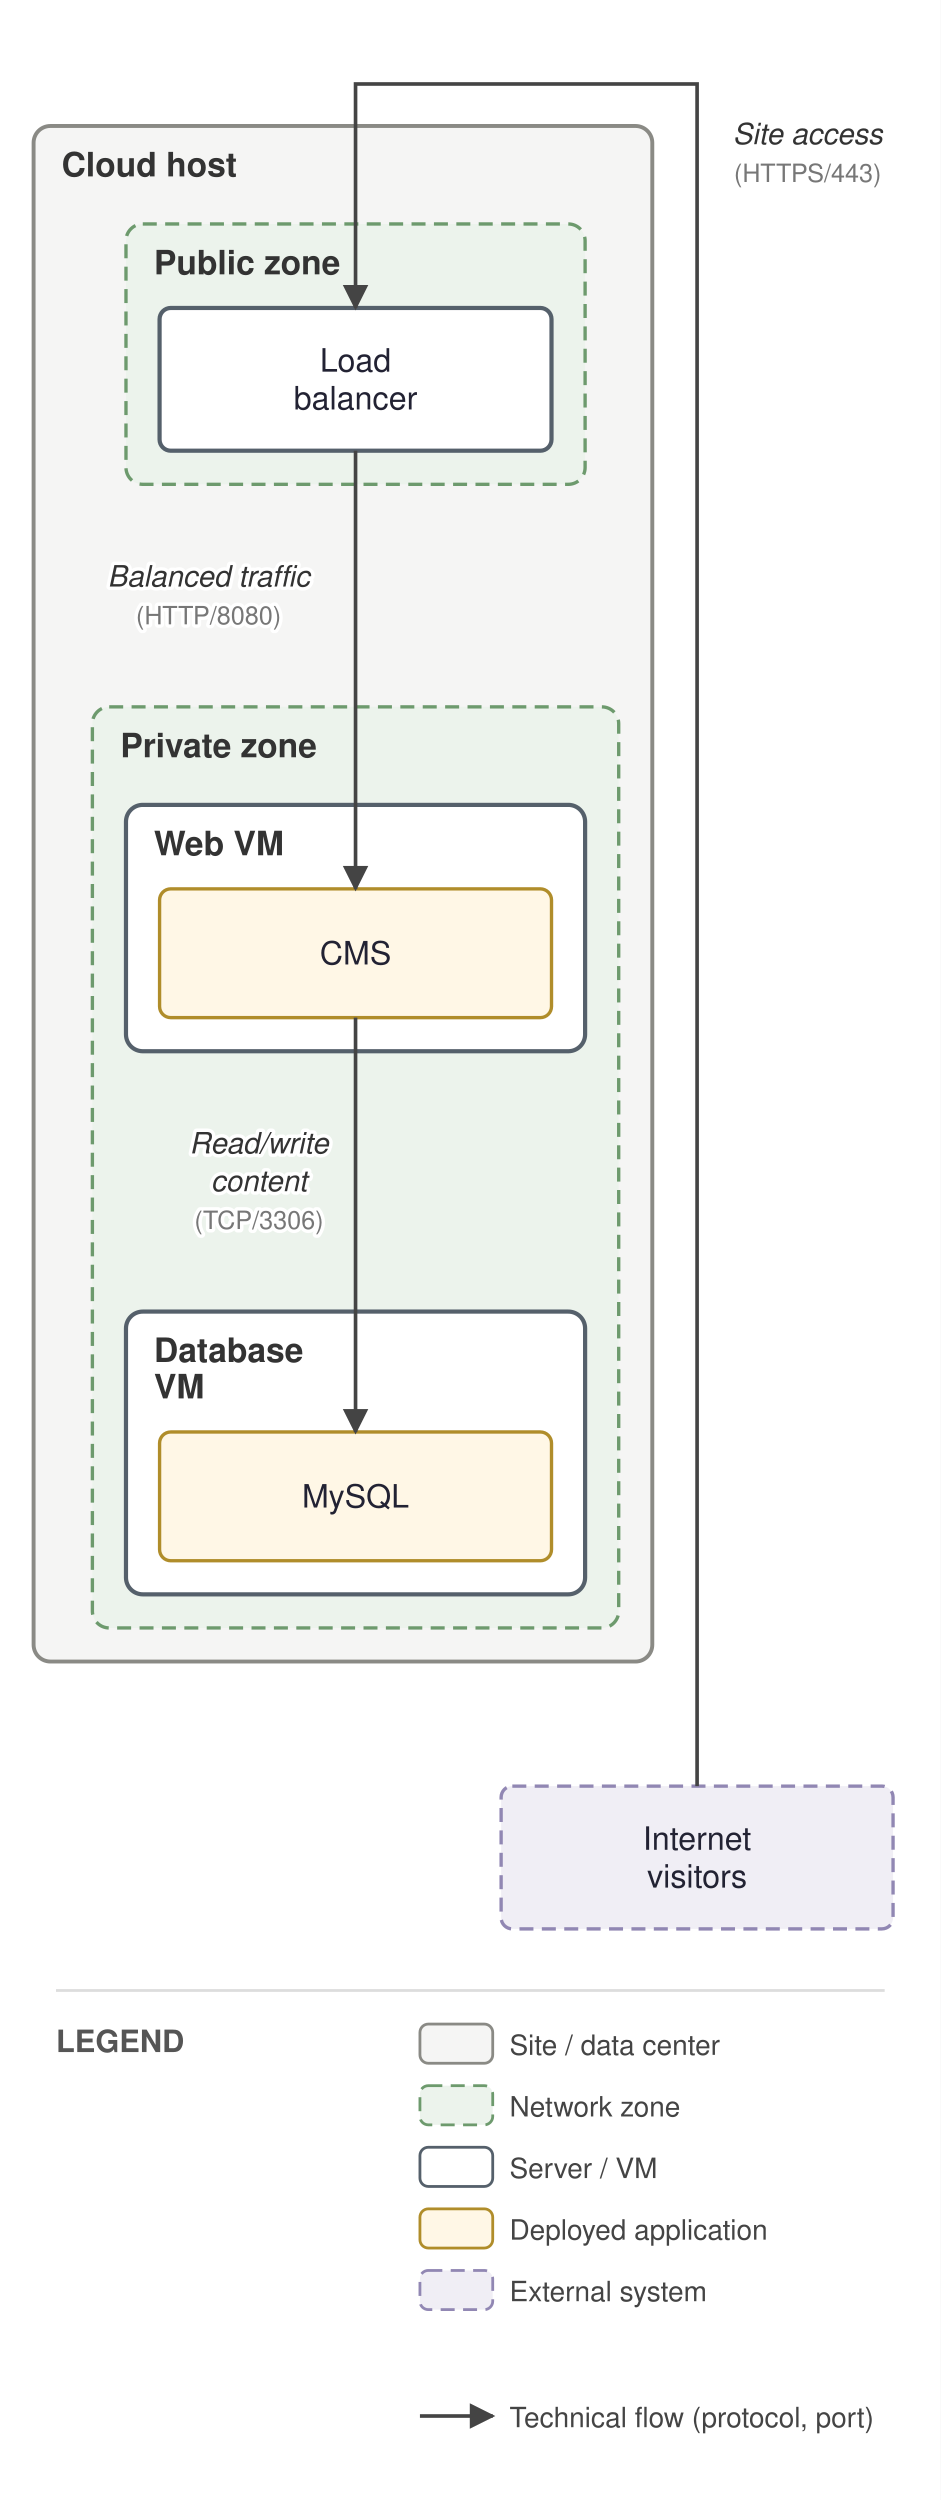
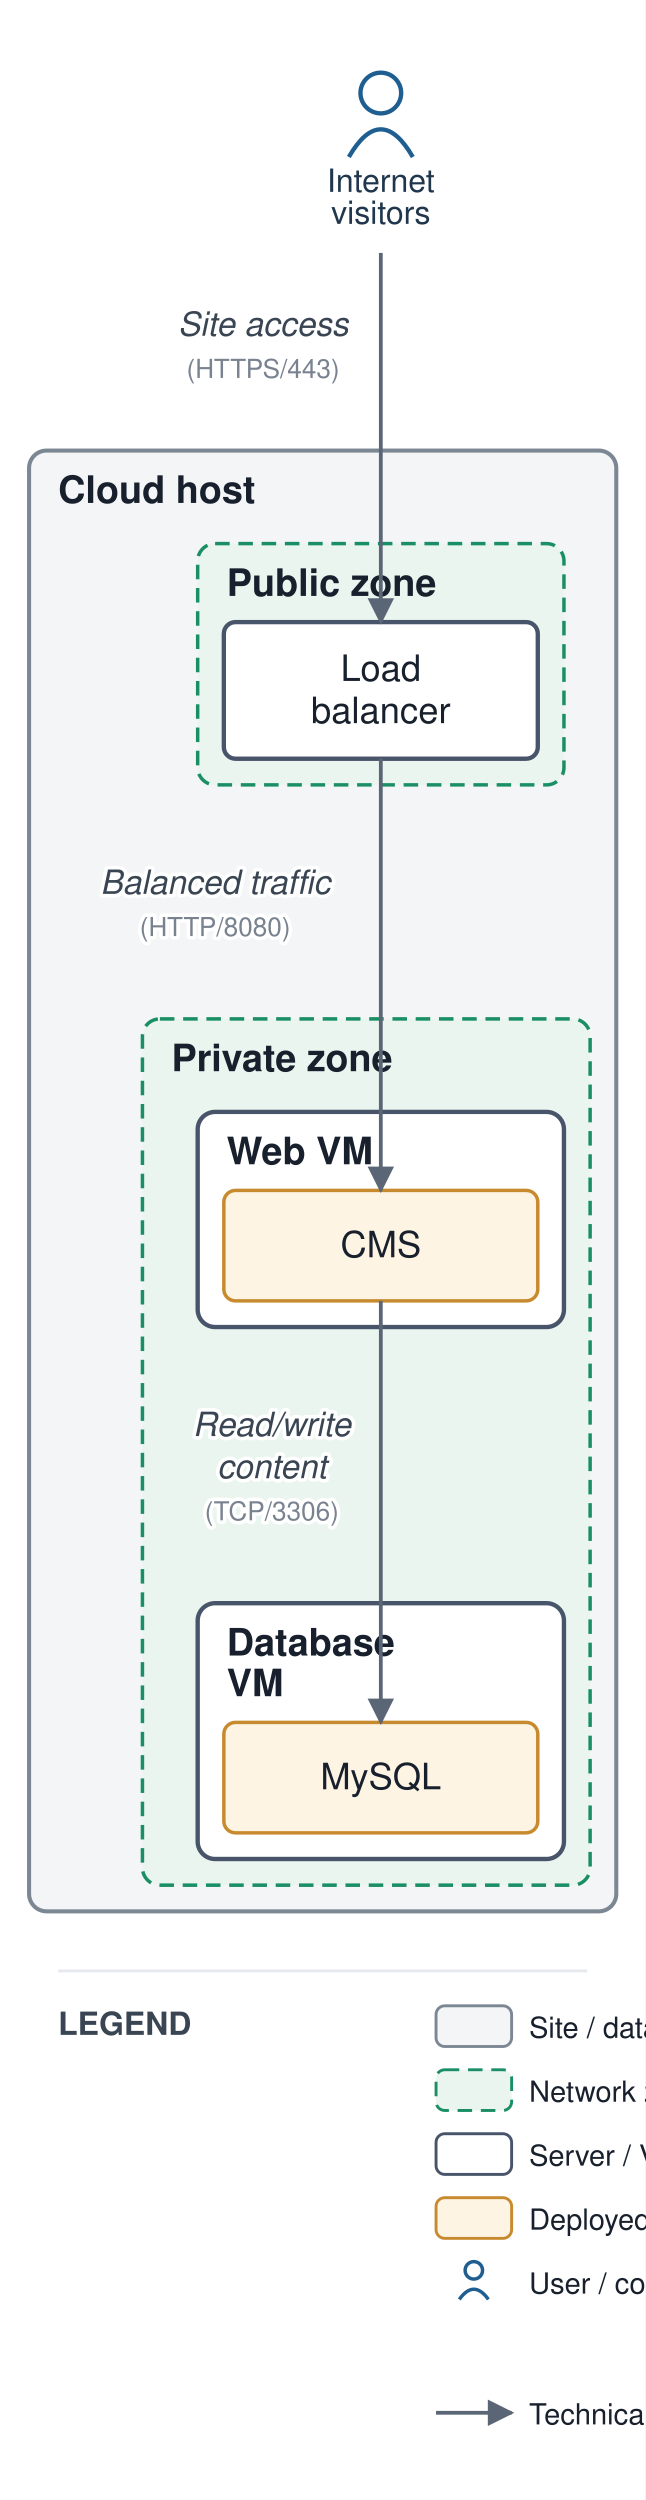
- <svg xmlns="http://www.w3.org/2000/svg" viewBox="0 0 336 893" font-family="Helvetica,Arial,sans-serif">
+ <svg xmlns="http://www.w3.org/2000/svg" viewBox="0 0 222 860" font-family="Helvetica,Arial,sans-serif">
  <defs>
    <marker id="arr" viewBox="0 0 10 10" refX="9" refY="5" markerWidth="7" markerHeight="7" orient="auto-start-reverse">
-       <path d="M0,0 L10,5 L0,10 z" fill="#444444" />
+       <path d="M0,0 L10,5 L0,10 z" fill="#5a6675" />
    </marker>
  </defs>
-   <rect width="336" height="893" fill="white" />
-   <rect x="12" y="45" width="221" height="548.5" rx="6" fill="#f5f5f4" stroke="#8a8a85" stroke-width="1.4" />
-   <text x="22" y="63" font-size="12" font-weight="bold" fill="#333">Cloud host</text>
-   <rect x="45" y="80" width="164" height="93" rx="6" fill="#ecf3ec" stroke="#6d9a6d" stroke-width="1.2" stroke-dasharray="5 3" />
-   <text x="55" y="98" font-size="12" font-weight="bold" fill="#333">Public zone</text>
-   <rect x="33" y="252.5" width="188" height="329" rx="6" fill="#ecf3ec" stroke="#6d9a6d" stroke-width="1.2" stroke-dasharray="5 3" />
-   <text x="43" y="270.5" font-size="12" font-weight="bold" fill="#333">Private zone</text>
-   <rect x="45" y="287.5" width="164" height="88" rx="6" fill="#ffffff" stroke="#55606b" stroke-width="1.5" />
-   <text x="55" y="305.5" font-size="12" font-weight="bold" fill="#333">Web VM</text>
-   <rect x="45" y="468.5" width="164" height="101" rx="6" fill="#ffffff" stroke="#55606b" stroke-width="1.5" />
-   <text x="55" y="486.5" font-size="12" font-weight="bold" fill="#333">Database</text>
-   <text x="55" y="499.5" font-size="12" font-weight="bold" fill="#333">VM</text>
-   <rect x="57" y="110" width="140" height="51" rx="4" fill="#ffffff" stroke="#55606b" stroke-width="1.5" />
-   <text x="127" y="132.75" font-size="11.5" text-anchor="middle" fill="#222233">Load</text>
-   <text x="127" y="146.25" font-size="11.5" text-anchor="middle" fill="#222233">balancer</text>
-   <rect x="57" y="317.5" width="140" height="46" rx="4" fill="#fff7e6" stroke="#b08d2a" stroke-width="1.2" />
-   <text x="127" y="344.5" font-size="11.5" text-anchor="middle" fill="#222233">CMS</text>
-   <rect x="57" y="511.5" width="140" height="46" rx="4" fill="#fff7e6" stroke="#b08d2a" stroke-width="1.2" />
-   <text x="127" y="538.5" font-size="11.5" text-anchor="middle" fill="#222233">MySQL</text>
-   <rect x="179" y="638" width="140" height="51" rx="4" fill="#f0eef5" stroke="#9187b3" stroke-width="1.2" stroke-dasharray="5 3" />
-   <text x="249" y="660.75" font-size="11.5" text-anchor="middle" fill="#222233">Internet</text>
-   <text x="249" y="674.25" font-size="11.5" text-anchor="middle" fill="#222233">visitors</text>
-   <path d="M 249 638 L 249 30 L 127 30 L 127 110" fill="none" stroke="#444444" stroke-width="1.3" marker-end="url(#arr)" />
-   <text x="288.5" y="51.5" font-size="10.5" text-anchor="middle" fill="#333" font-style="italic" stroke="white" stroke-width="2.5" paint-order="stroke" stroke-linejoin="round">Site access</text>
-   <text x="288.5" y="65" font-size="9" text-anchor="middle" fill="#777" stroke="white" stroke-width="2.5" paint-order="stroke" stroke-linejoin="round">(HTTPS/443)</text>
-   <path d="M 127 161 L 127 317.5" fill="none" stroke="#444444" stroke-width="1.3" marker-end="url(#arr)" />
-   <text x="74.5" y="209.5" font-size="10.5" text-anchor="middle" fill="#333" font-style="italic" stroke="white" stroke-width="2.5" paint-order="stroke" stroke-linejoin="round">Balanced traffic</text>
-   <text x="74.5" y="223" font-size="9" text-anchor="middle" fill="#777" stroke="white" stroke-width="2.5" paint-order="stroke" stroke-linejoin="round">(HTTP/8080)</text>
-   <path d="M 127 363.5 L 127 511.5" fill="none" stroke="#444444" stroke-width="1.3" marker-end="url(#arr)" />
-   <text x="92.5" y="412" font-size="10.5" text-anchor="middle" fill="#333" font-style="italic" stroke="white" stroke-width="2.5" paint-order="stroke" stroke-linejoin="round">Read/write</text>
-   <text x="92.5" y="425.5" font-size="10.5" text-anchor="middle" fill="#333" font-style="italic" stroke="white" stroke-width="2.5" paint-order="stroke" stroke-linejoin="round">content</text>
-   <text x="92.5" y="439" font-size="9" text-anchor="middle" fill="#777" stroke="white" stroke-width="2.5" paint-order="stroke" stroke-linejoin="round">(TCP/3306)</text>
-   <line x1="20" y1="711" x2="316" y2="711" stroke="#ddd" stroke-width="1" />
-   <text x="20" y="733" font-size="11" font-weight="bold" fill="#555">LEGEND</text>
-   <rect x="150" y="723" width="26" height="14" rx="3" fill="#f5f5f4" stroke="#8a8a85" />
-   <text x="182" y="734" font-size="10" fill="#444">Site / data center</text>
-   <rect x="150" y="745" width="26" height="14" rx="3" fill="#ecf3ec" stroke="#6d9a6d" stroke-dasharray="5 3" />
-   <text x="182" y="756" font-size="10" fill="#444">Network zone</text>
-   <rect x="150" y="767" width="26" height="14" rx="3" fill="#ffffff" stroke="#55606b" />
-   <text x="182" y="778" font-size="10" fill="#444">Server / VM</text>
-   <rect x="150" y="789" width="26" height="14" rx="3" fill="#fff7e6" stroke="#b08d2a" />
-   <text x="182" y="800" font-size="10" fill="#444">Deployed application</text>
-   <rect x="150" y="811" width="26" height="14" rx="3" fill="#f0eef5" stroke="#9187b3" stroke-dasharray="5 3" />
-   <text x="182" y="822" font-size="10" fill="#444">External system</text>
-   <line x1="150" y1="863" x2="176" y2="863" stroke="#444444" stroke-width="1.3" marker-end="url(#arr)" />
-   <text x="182" y="867" font-size="10" fill="#444">Technical flow (protocol, port)</text>
+   <rect width="222" height="860" fill="#ffffff" />
+   <rect x="10" y="155" width="202" height="502.5" rx="6" fill="#f3f5f6" stroke="#7c8794" stroke-width="1.4" />
+   <text x="20" y="173" font-size="13" font-weight="bold" fill="#17202c">Cloud host</text>
+   <rect x="68" y="187" width="126" height="83" rx="6" fill="#eaf5ef" stroke="#1a8f66" stroke-width="1.2" stroke-dasharray="5 3" />
+   <text x="78" y="205" font-size="13" font-weight="bold" fill="#17202c">Public zone</text>
+   <rect x="49" y="350.5" width="154" height="298" rx="6" fill="#eaf5ef" stroke="#1a8f66" stroke-width="1.2" stroke-dasharray="5 3" />
+   <text x="59" y="368.5" font-size="13" font-weight="bold" fill="#17202c">Private zone</text>
+   <rect x="68" y="382.5" width="126" height="74" rx="6" fill="#ffffff" stroke="#48546a" stroke-width="1.5" />
+   <text x="78" y="400.5" font-size="13" font-weight="bold" fill="#17202c">Web VM</text>
+   <rect x="68" y="551.5" width="126" height="88" rx="6" fill="#ffffff" stroke="#48546a" stroke-width="1.5" />
+   <text x="78" y="569.5" font-size="13" font-weight="bold" fill="#17202c">Database</text>
+   <text x="78" y="583.5" font-size="13" font-weight="bold" fill="#17202c">VM</text>
+   <rect x="77" y="214" width="108" height="47" rx="4" fill="#ffffff" stroke="#48546a" stroke-width="1.5" />
+   <text x="131" y="234.25" font-size="12.5" text-anchor="middle" fill="#17202c">Load</text>
+   <text x="131" y="248.75" font-size="12.5" text-anchor="middle" fill="#17202c">balancer</text>
+   <rect x="77" y="409.5" width="108" height="38" rx="4" fill="#fdf4e3" stroke="#c88a2e" stroke-width="1.2" />
+   <text x="131" y="432.5" font-size="12.5" text-anchor="middle" fill="#17202c">CMS</text>
+   <rect x="77" y="592.5" width="108" height="38" rx="4" fill="#fdf4e3" stroke="#c88a2e" stroke-width="1.2" />
+   <text x="131" y="615.5" font-size="12.5" text-anchor="middle" fill="#17202c">MySQL</text>
+   <circle cx="131" cy="32" r="7" fill="none" stroke="#1f5e91" stroke-width="1.5" />
+   <path d="M 120 54 q 11 -19 22 0" fill="none" stroke="#1f5e91" stroke-width="1.5" />
+   <text x="131" y="66" font-size="11" text-anchor="middle" fill="#20364c">Internet</text>
+   <text x="131" y="77" font-size="11" text-anchor="middle" fill="#20364c">visitors</text>
+   <path d="M 131 87 L 131 214" fill="none" stroke="#5a6675" stroke-width="1.3" marker-end="url(#arr)" />
+   <text x="90.5" y="115.5" font-size="11.5" text-anchor="middle" fill="#3a4553" font-style="italic" stroke="#ffffff" stroke-width="2.5" paint-order="stroke" stroke-linejoin="round">Site access</text>
+   <text x="90.5" y="130" font-size="9" text-anchor="middle" fill="#79828f" stroke="#ffffff" stroke-width="2.5" paint-order="stroke" stroke-linejoin="round">(HTTPS/443)</text>
+   <path d="M 131 261 L 131 409.5" fill="none" stroke="#5a6675" stroke-width="1.3" marker-end="url(#arr)" />
+   <text x="74" y="307.5" font-size="11.5" text-anchor="middle" fill="#3a4553" font-style="italic" stroke="#ffffff" stroke-width="2.5" paint-order="stroke" stroke-linejoin="round">Balanced traffic</text>
+   <text x="74" y="322" font-size="9" text-anchor="middle" fill="#79828f" stroke="#ffffff" stroke-width="2.5" paint-order="stroke" stroke-linejoin="round">(HTTP/8080)</text>
+   <path d="M 131 447.5 L 131 592.5" fill="none" stroke="#5a6675" stroke-width="1.3" marker-end="url(#arr)" />
+   <text x="93.5" y="494" font-size="11.5" text-anchor="middle" fill="#3a4553" font-style="italic" stroke="#ffffff" stroke-width="2.5" paint-order="stroke" stroke-linejoin="round">Read/write</text>
+   <text x="93.5" y="508.5" font-size="11.5" text-anchor="middle" fill="#3a4553" font-style="italic" stroke="#ffffff" stroke-width="2.5" paint-order="stroke" stroke-linejoin="round">content</text>
+   <text x="93.5" y="523" font-size="9" text-anchor="middle" fill="#79828f" stroke="#ffffff" stroke-width="2.5" paint-order="stroke" stroke-linejoin="round">(TCP/3306)</text>
+   <line x1="20" y1="678" x2="202" y2="678" stroke="#e6e9ee" stroke-width="1" />
+   <text x="20" y="700" font-size="11" font-weight="bold" fill="#3a4553">LEGEND</text>
+   <rect x="150" y="690" width="26" height="14" rx="3" fill="#f3f5f6" stroke="#7c8794" />
+   <text x="182" y="701" font-size="10" fill="#17202c">Site / data center</text>
+   <rect x="150" y="712" width="26" height="14" rx="3" fill="#eaf5ef" stroke="#1a8f66" stroke-dasharray="5 3" />
+   <text x="182" y="723" font-size="10" fill="#17202c">Network zone</text>
+   <rect x="150" y="734" width="26" height="14" rx="3" fill="#ffffff" stroke="#48546a" />
+   <text x="182" y="745" font-size="10" fill="#17202c">Server / VM</text>
+   <rect x="150" y="756" width="26" height="14" rx="3" fill="#fdf4e3" stroke="#c88a2e" />
+   <text x="182" y="767" font-size="10" fill="#17202c">Deployed application</text>
+   <circle cx="163" cy="781" r="3" fill="none" stroke="#1f5e91" stroke-width="1.2" />
+   <path d="M 158 791 q 5 -7 10 0" fill="none" stroke="#1f5e91" stroke-width="1.2" />
+   <text x="182" y="789" font-size="10" fill="#17202c">User / consumer</text>
+   <line x1="150" y1="830" x2="176" y2="830" stroke="#5a6675" stroke-width="1.3" marker-end="url(#arr)" />
+   <text x="182" y="834" font-size="10" fill="#17202c">Technical flow (protocol, port)</text>
</svg>
